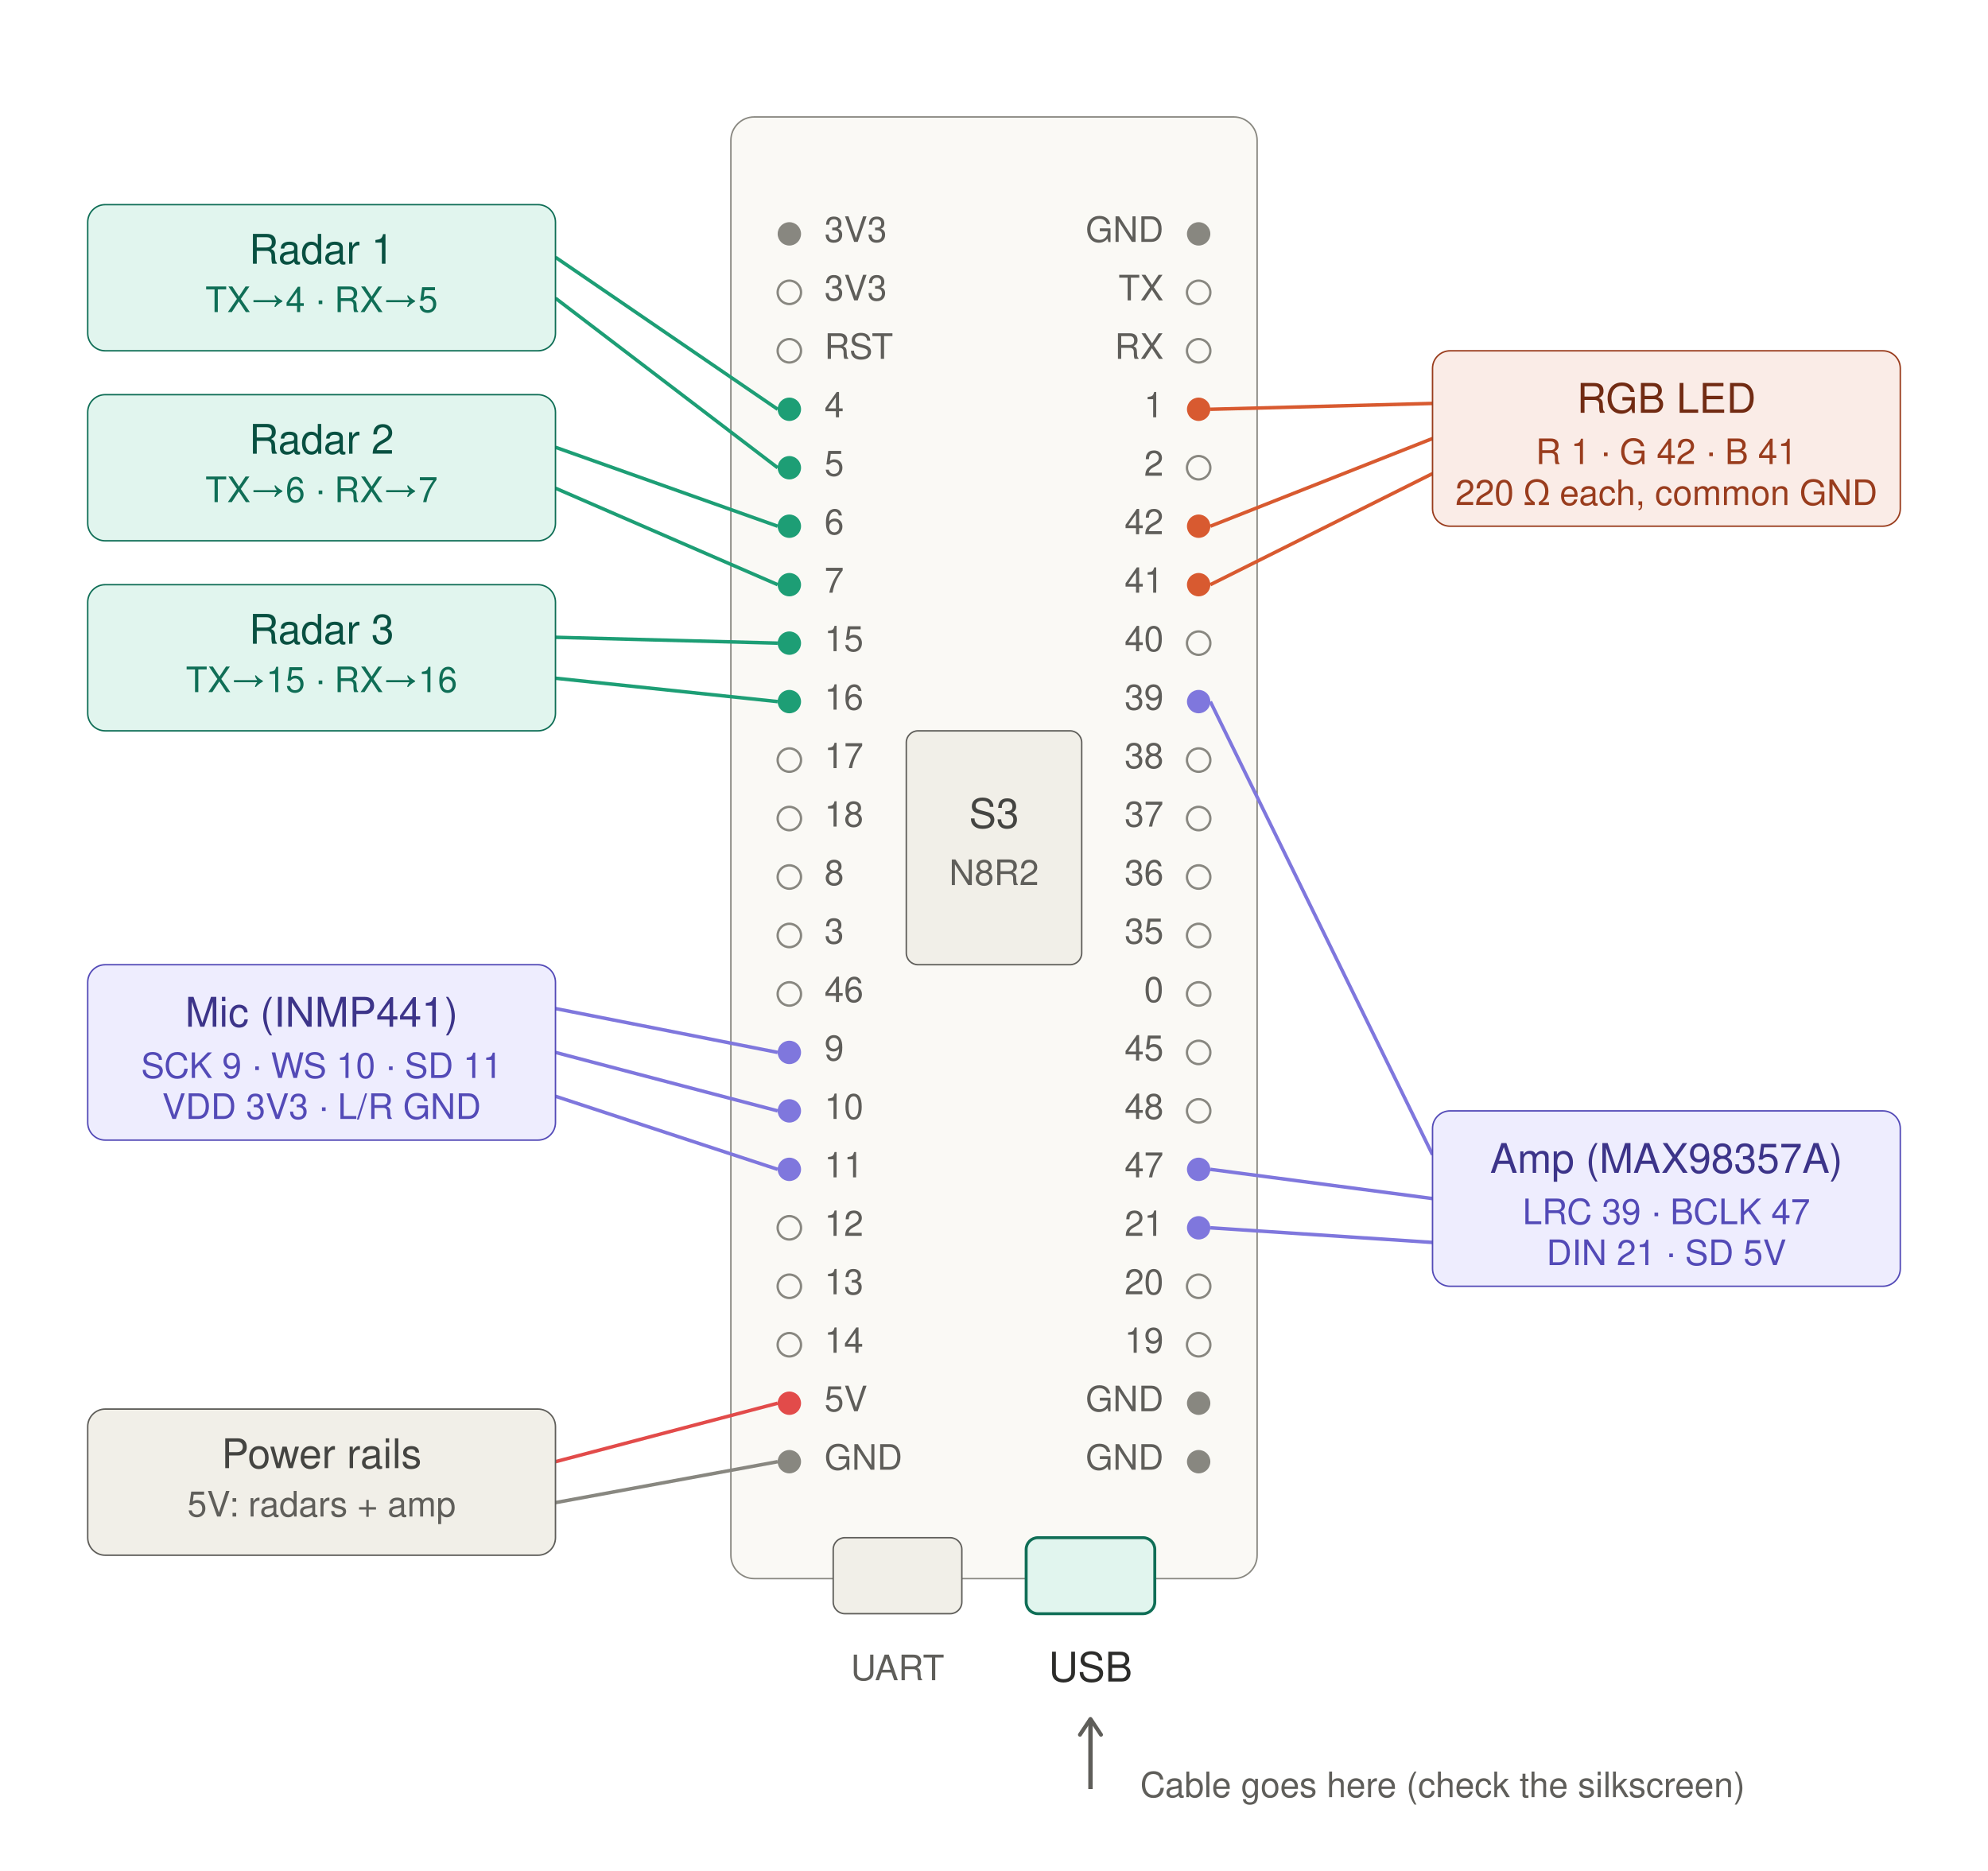
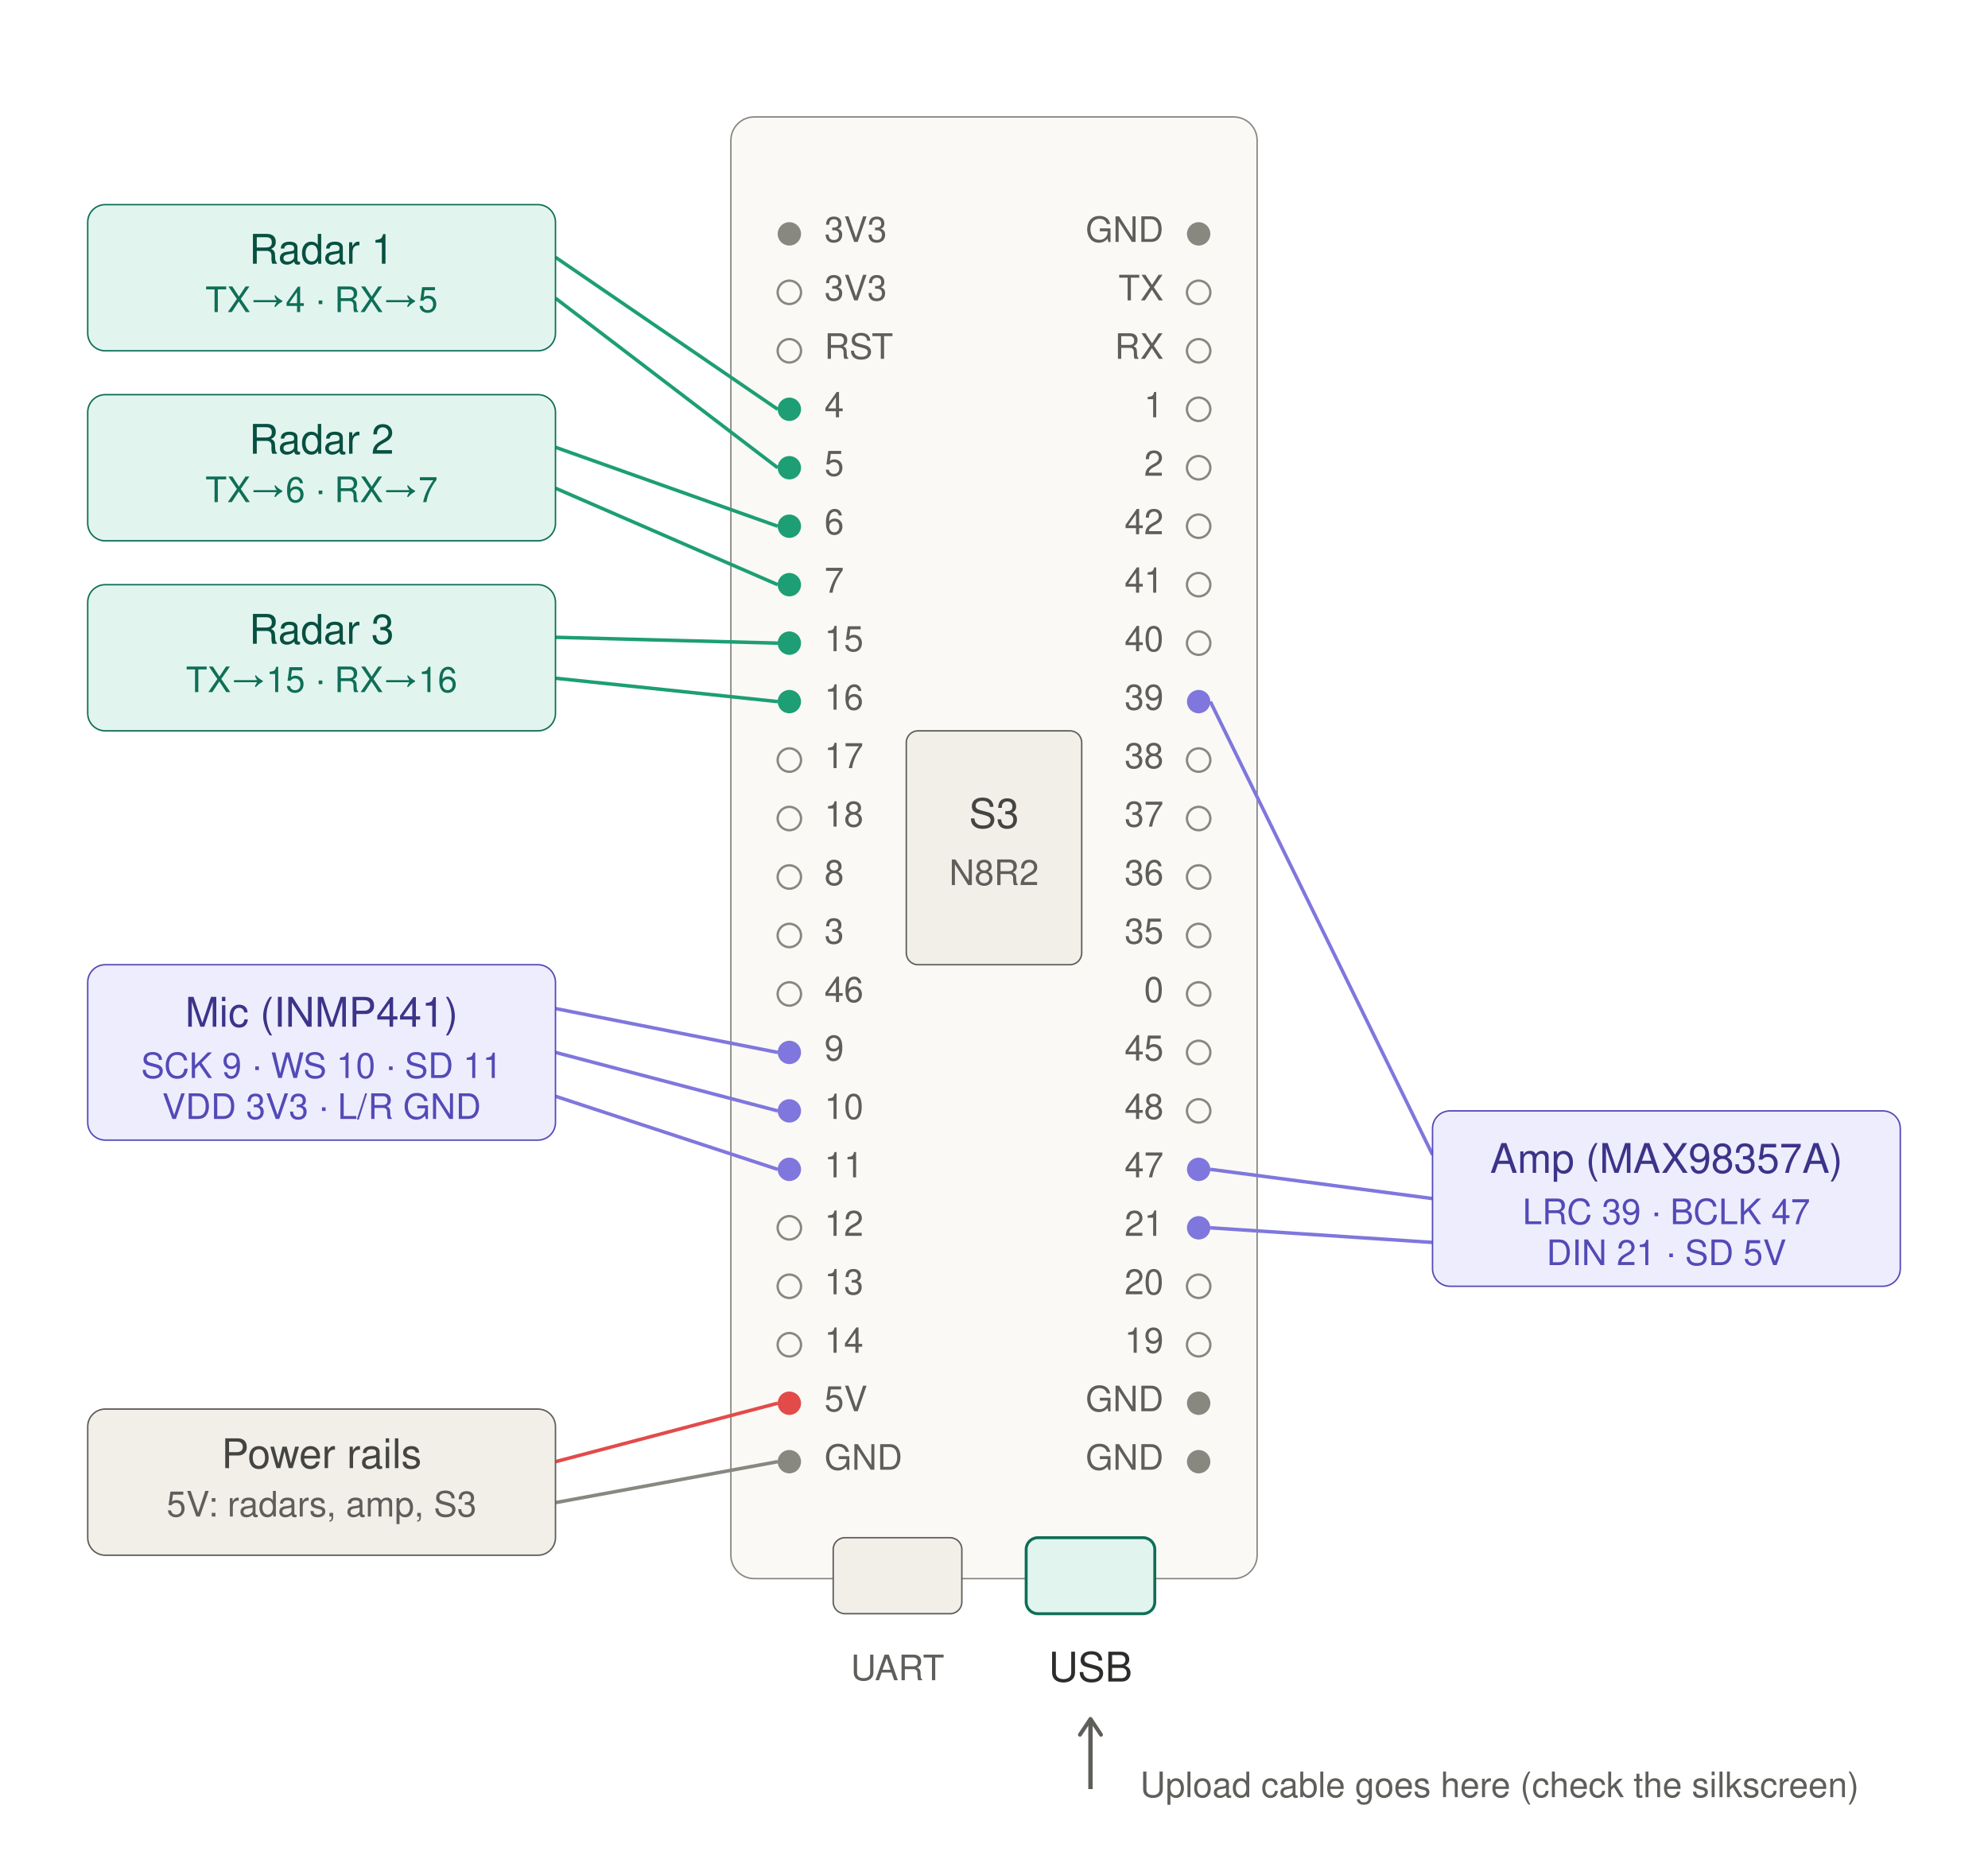
<svg xmlns="http://www.w3.org/2000/svg" width="680" height="640" viewBox="0 0 680 640" role="img">
  <style>
  text { font-family: -apple-system, "Segoe UI", Helvetica, Arial, sans-serif; }
  .t  { font-size: 14px; fill: #2C2C2A; }
  .th { font-size: 14px; font-weight: 500; fill: #2C2C2A; }
  .ts { font-size: 12px; fill: #5F5E5A; }
  .teal rect   { fill: #E1F5EE; stroke: #0F6E56; } .teal .th   { fill: #085041; } .teal .ts   { fill: #0F6E56; }
  .purple rect { fill: #EEEDFE; stroke: #534AB7; } .purple .th { fill: #3C3489; } .purple .ts { fill: #534AB7; }
  .coral rect  { fill: #FAECE7; stroke: #993C1D; } .coral .th  { fill: #712B13; } .coral .ts  { fill: #993C1D; }
  .gray rect   { fill: #F1EFE8; stroke: #5F5E5A; } .gray .th   { fill: #444441; } .gray .ts   { fill: #5F5E5A; }
</style>
  <defs>
    <marker id="arrow" viewBox="0 0 10 10" refX="8" refY="5" markerWidth="6" markerHeight="6" orient="auto-start-reverse">
      <path d="M2 1L8 5L2 9" fill="none" stroke="#5F5E5A" stroke-width="1.5" stroke-linecap="round" stroke-linejoin="round" />
    </marker>
  </defs>
  <rect x="0" y="0" width="680" height="640" fill="#FFFFFF" />
  <rect x="250" y="40" width="180" height="500" rx="8" fill="#FAF9F5" stroke="#888780" stroke-width="0.5" />
  <g class="gray">
    <rect x="310" y="250" width="60" height="80" rx="4" stroke-width="0.5" />
    <text class="th" x="340" y="280" text-anchor="middle" dominant-baseline="central">S3</text>
    <text class="ts" x="340" y="300" text-anchor="middle" dominant-baseline="central">N8R2</text>
  </g>
  <g stroke-width="1.2" fill="none">
    <line x1="190" y1="88" x2="266" y2="140" stroke="#1D9E75" />
    <line x1="190" y1="102" x2="266" y2="160" stroke="#1D9E75" />
    <line x1="190" y1="153" x2="266" y2="180" stroke="#1D9E75" />
    <line x1="190" y1="167" x2="266" y2="200" stroke="#1D9E75" />
    <line x1="190" y1="218" x2="266" y2="220" stroke="#1D9E75" />
    <line x1="190" y1="232" x2="266" y2="240" stroke="#1D9E75" />
    <line x1="190" y1="345" x2="266" y2="360" stroke="#7F77DD" />
    <line x1="190" y1="360" x2="266" y2="380" stroke="#7F77DD" />
    <line x1="190" y1="375" x2="266" y2="400" stroke="#7F77DD" />
    <line x1="414" y1="240" x2="490" y2="395" stroke="#7F77DD" />
    <line x1="414" y1="400" x2="490" y2="410" stroke="#7F77DD" />
    <line x1="414" y1="420" x2="490" y2="425" stroke="#7F77DD" />
    <line x1="190" y1="500" x2="266" y2="480" stroke="#E24B4A" />
    <line x1="190" y1="514" x2="266" y2="500" stroke="#888780" />
-     <line x1="414" y1="140" x2="490" y2="138" stroke="#D85A30" />
-     <line x1="414" y1="180" x2="490" y2="150" stroke="#D85A30" />
-     <line x1="414" y1="200" x2="490" y2="162" stroke="#D85A30" />
  </g>
  <g class="teal">
    <rect x="30" y="70" width="160" height="50" rx="6" stroke-width="0.5" />
    <text class="th" x="110" y="87" text-anchor="middle" dominant-baseline="central">Radar 1</text>
    <text class="ts" x="110" y="104" text-anchor="middle" dominant-baseline="central">TX→4 · RX→5</text>
  </g>
  <g class="teal">
    <rect x="30" y="135" width="160" height="50" rx="6" stroke-width="0.5" />
    <text class="th" x="110" y="152" text-anchor="middle" dominant-baseline="central">Radar 2</text>
    <text class="ts" x="110" y="169" text-anchor="middle" dominant-baseline="central">TX→6 · RX→7</text>
  </g>
  <g class="teal">
    <rect x="30" y="200" width="160" height="50" rx="6" stroke-width="0.5" />
    <text class="th" x="110" y="217" text-anchor="middle" dominant-baseline="central">Radar 3</text>
    <text class="ts" x="110" y="234" text-anchor="middle" dominant-baseline="central">TX→15 · RX→16</text>
  </g>
  <g class="purple">
    <rect x="30" y="330" width="160" height="60" rx="6" stroke-width="0.5" />
    <text class="th" x="110" y="348" text-anchor="middle" dominant-baseline="central">Mic (INMP441)</text>
    <text class="ts" x="110" y="366" text-anchor="middle" dominant-baseline="central">SCK 9 · WS 10 · SD 11</text>
    <text class="ts" x="110" y="380" text-anchor="middle" dominant-baseline="central">VDD 3V3 · L/R GND</text>
  </g>
  <g class="purple">
    <rect x="490" y="380" width="160" height="60" rx="6" stroke-width="0.5" />
    <text class="th" x="570" y="398" text-anchor="middle" dominant-baseline="central">Amp (MAX98357A)</text>
    <text class="ts" x="570" y="416" text-anchor="middle" dominant-baseline="central">LRC 39 · BCLK 47</text>
    <text class="ts" x="570" y="430" text-anchor="middle" dominant-baseline="central">DIN 21 · SD 5V</text>
  </g>
  <g class="gray">
    <rect x="30" y="482" width="160" height="50" rx="6" stroke-width="0.5" />
    <text class="th" x="110" y="499" text-anchor="middle" dominant-baseline="central">Power rails</text>
-     <text class="ts" x="110" y="516" text-anchor="middle" dominant-baseline="central">5V: radars + amp</text>
-   </g>
-   <g class="coral">
-     <rect x="490" y="120" width="160" height="60" rx="6" stroke-width="0.5" />
-     <text class="th" x="570" y="138" text-anchor="middle" dominant-baseline="central">RGB LED</text>
-     <text class="ts" x="570" y="156" text-anchor="middle" dominant-baseline="central">R 1 · G 42 · B 41</text>
-     <text class="ts" x="570" y="170" text-anchor="middle" dominant-baseline="central">220 Ω each, common GND</text>
+     <text class="ts" x="110" y="516" text-anchor="middle" dominant-baseline="central">5V: radars, amp, S3</text>
  </g>
  <g>
    <circle cx="270" cy="80" r="4" fill="#888780" />
    <text class="ts" x="282" y="80" dominant-baseline="central">3V3</text>
    <circle cx="270" cy="100" r="4" fill="none" stroke="#888780" stroke-width="0.8" />
    <text class="ts" x="282" y="100" dominant-baseline="central">3V3</text>
    <circle cx="270" cy="120" r="4" fill="none" stroke="#888780" stroke-width="0.8" />
    <text class="ts" x="282" y="120" dominant-baseline="central">RST</text>
    <circle cx="270" cy="140" r="4" fill="#1D9E75" />
    <text class="ts" x="282" y="140" dominant-baseline="central">4</text>
    <circle cx="270" cy="160" r="4" fill="#1D9E75" />
    <text class="ts" x="282" y="160" dominant-baseline="central">5</text>
    <circle cx="270" cy="180" r="4" fill="#1D9E75" />
    <text class="ts" x="282" y="180" dominant-baseline="central">6</text>
    <circle cx="270" cy="200" r="4" fill="#1D9E75" />
    <text class="ts" x="282" y="200" dominant-baseline="central">7</text>
    <circle cx="270" cy="220" r="4" fill="#1D9E75" />
    <text class="ts" x="282" y="220" dominant-baseline="central">15</text>
    <circle cx="270" cy="240" r="4" fill="#1D9E75" />
    <text class="ts" x="282" y="240" dominant-baseline="central">16</text>
    <circle cx="270" cy="260" r="4" fill="none" stroke="#888780" stroke-width="0.8" />
    <text class="ts" x="282" y="260" dominant-baseline="central">17</text>
    <circle cx="270" cy="280" r="4" fill="none" stroke="#888780" stroke-width="0.8" />
    <text class="ts" x="282" y="280" dominant-baseline="central">18</text>
    <circle cx="270" cy="300" r="4" fill="none" stroke="#888780" stroke-width="0.8" />
    <text class="ts" x="282" y="300" dominant-baseline="central">8</text>
    <circle cx="270" cy="320" r="4" fill="none" stroke="#888780" stroke-width="0.8" />
    <text class="ts" x="282" y="320" dominant-baseline="central">3</text>
    <circle cx="270" cy="340" r="4" fill="none" stroke="#888780" stroke-width="0.8" />
    <text class="ts" x="282" y="340" dominant-baseline="central">46</text>
    <circle cx="270" cy="360" r="4" fill="#7F77DD" />
    <text class="ts" x="282" y="360" dominant-baseline="central">9</text>
    <circle cx="270" cy="380" r="4" fill="#7F77DD" />
    <text class="ts" x="282" y="380" dominant-baseline="central">10</text>
    <circle cx="270" cy="400" r="4" fill="#7F77DD" />
    <text class="ts" x="282" y="400" dominant-baseline="central">11</text>
    <circle cx="270" cy="420" r="4" fill="none" stroke="#888780" stroke-width="0.8" />
    <text class="ts" x="282" y="420" dominant-baseline="central">12</text>
    <circle cx="270" cy="440" r="4" fill="none" stroke="#888780" stroke-width="0.8" />
    <text class="ts" x="282" y="440" dominant-baseline="central">13</text>
    <circle cx="270" cy="460" r="4" fill="none" stroke="#888780" stroke-width="0.8" />
    <text class="ts" x="282" y="460" dominant-baseline="central">14</text>
    <circle cx="270" cy="480" r="4" fill="#E24B4A" />
    <text class="ts" x="282" y="480" dominant-baseline="central">5V</text>
    <circle cx="270" cy="500" r="4" fill="#888780" />
    <text class="ts" x="282" y="500" dominant-baseline="central">GND</text>
  </g>
  <g>
    <circle cx="410" cy="80" r="4" fill="#888780" />
    <text class="ts" x="398" y="80" text-anchor="end" dominant-baseline="central">GND</text>
    <circle cx="410" cy="100" r="4" fill="none" stroke="#888780" stroke-width="0.8" />
    <text class="ts" x="398" y="100" text-anchor="end" dominant-baseline="central">TX</text>
    <circle cx="410" cy="120" r="4" fill="none" stroke="#888780" stroke-width="0.8" />
    <text class="ts" x="398" y="120" text-anchor="end" dominant-baseline="central">RX</text>
-     <circle cx="410" cy="140" r="4" fill="#D85A30" />
+     <circle cx="410" cy="140" r="4" fill="none" stroke="#888780" stroke-width="0.8" />
    <text class="ts" x="398" y="140" text-anchor="end" dominant-baseline="central">1</text>
    <circle cx="410" cy="160" r="4" fill="none" stroke="#888780" stroke-width="0.8" />
    <text class="ts" x="398" y="160" text-anchor="end" dominant-baseline="central">2</text>
-     <circle cx="410" cy="180" r="4" fill="#D85A30" />
+     <circle cx="410" cy="180" r="4" fill="none" stroke="#888780" stroke-width="0.8" />
    <text class="ts" x="398" y="180" text-anchor="end" dominant-baseline="central">42</text>
-     <circle cx="410" cy="200" r="4" fill="#D85A30" />
+     <circle cx="410" cy="200" r="4" fill="none" stroke="#888780" stroke-width="0.8" />
    <text class="ts" x="398" y="200" text-anchor="end" dominant-baseline="central">41</text>
    <circle cx="410" cy="220" r="4" fill="none" stroke="#888780" stroke-width="0.8" />
    <text class="ts" x="398" y="220" text-anchor="end" dominant-baseline="central">40</text>
    <circle cx="410" cy="240" r="4" fill="#7F77DD" />
    <text class="ts" x="398" y="240" text-anchor="end" dominant-baseline="central">39</text>
    <circle cx="410" cy="260" r="4" fill="none" stroke="#888780" stroke-width="0.8" />
    <text class="ts" x="398" y="260" text-anchor="end" dominant-baseline="central">38</text>
    <circle cx="410" cy="280" r="4" fill="none" stroke="#888780" stroke-width="0.8" />
    <text class="ts" x="398" y="280" text-anchor="end" dominant-baseline="central">37</text>
    <circle cx="410" cy="300" r="4" fill="none" stroke="#888780" stroke-width="0.8" />
    <text class="ts" x="398" y="300" text-anchor="end" dominant-baseline="central">36</text>
    <circle cx="410" cy="320" r="4" fill="none" stroke="#888780" stroke-width="0.8" />
    <text class="ts" x="398" y="320" text-anchor="end" dominant-baseline="central">35</text>
    <circle cx="410" cy="340" r="4" fill="none" stroke="#888780" stroke-width="0.8" />
    <text class="ts" x="398" y="340" text-anchor="end" dominant-baseline="central">0</text>
    <circle cx="410" cy="360" r="4" fill="none" stroke="#888780" stroke-width="0.8" />
    <text class="ts" x="398" y="360" text-anchor="end" dominant-baseline="central">45</text>
    <circle cx="410" cy="380" r="4" fill="none" stroke="#888780" stroke-width="0.8" />
    <text class="ts" x="398" y="380" text-anchor="end" dominant-baseline="central">48</text>
    <circle cx="410" cy="400" r="4" fill="#7F77DD" />
    <text class="ts" x="398" y="400" text-anchor="end" dominant-baseline="central">47</text>
    <circle cx="410" cy="420" r="4" fill="#7F77DD" />
    <text class="ts" x="398" y="420" text-anchor="end" dominant-baseline="central">21</text>
    <circle cx="410" cy="440" r="4" fill="none" stroke="#888780" stroke-width="0.8" />
    <text class="ts" x="398" y="440" text-anchor="end" dominant-baseline="central">20</text>
    <circle cx="410" cy="460" r="4" fill="none" stroke="#888780" stroke-width="0.8" />
    <text class="ts" x="398" y="460" text-anchor="end" dominant-baseline="central">19</text>
    <circle cx="410" cy="480" r="4" fill="#888780" />
    <text class="ts" x="398" y="480" text-anchor="end" dominant-baseline="central">GND</text>
    <circle cx="410" cy="500" r="4" fill="#888780" />
    <text class="ts" x="398" y="500" text-anchor="end" dominant-baseline="central">GND</text>
  </g>
  <g class="gray">
    <rect x="285" y="526" width="44" height="26" rx="4" stroke-width="0.5" />
  </g>
  <g class="teal">
    <rect x="351" y="526" width="44" height="26" rx="4" stroke-width="1" />
  </g>
  <text class="ts" x="307" y="572" text-anchor="middle" dominant-baseline="central">UART</text>
  <text class="th" x="373" y="572" text-anchor="middle" dominant-baseline="central">USB</text>
  <line x1="373" y1="612" x2="373" y2="588" stroke="#5F5E5A" stroke-width="1.5" marker-end="url(#arrow)" />
-   <text class="ts" x="390" y="612" dominant-baseline="central">Cable goes here (check the silkscreen)</text>
+   <text class="ts" x="390" y="612" dominant-baseline="central">Upload cable goes here (check the silkscreen)</text>
</svg>
